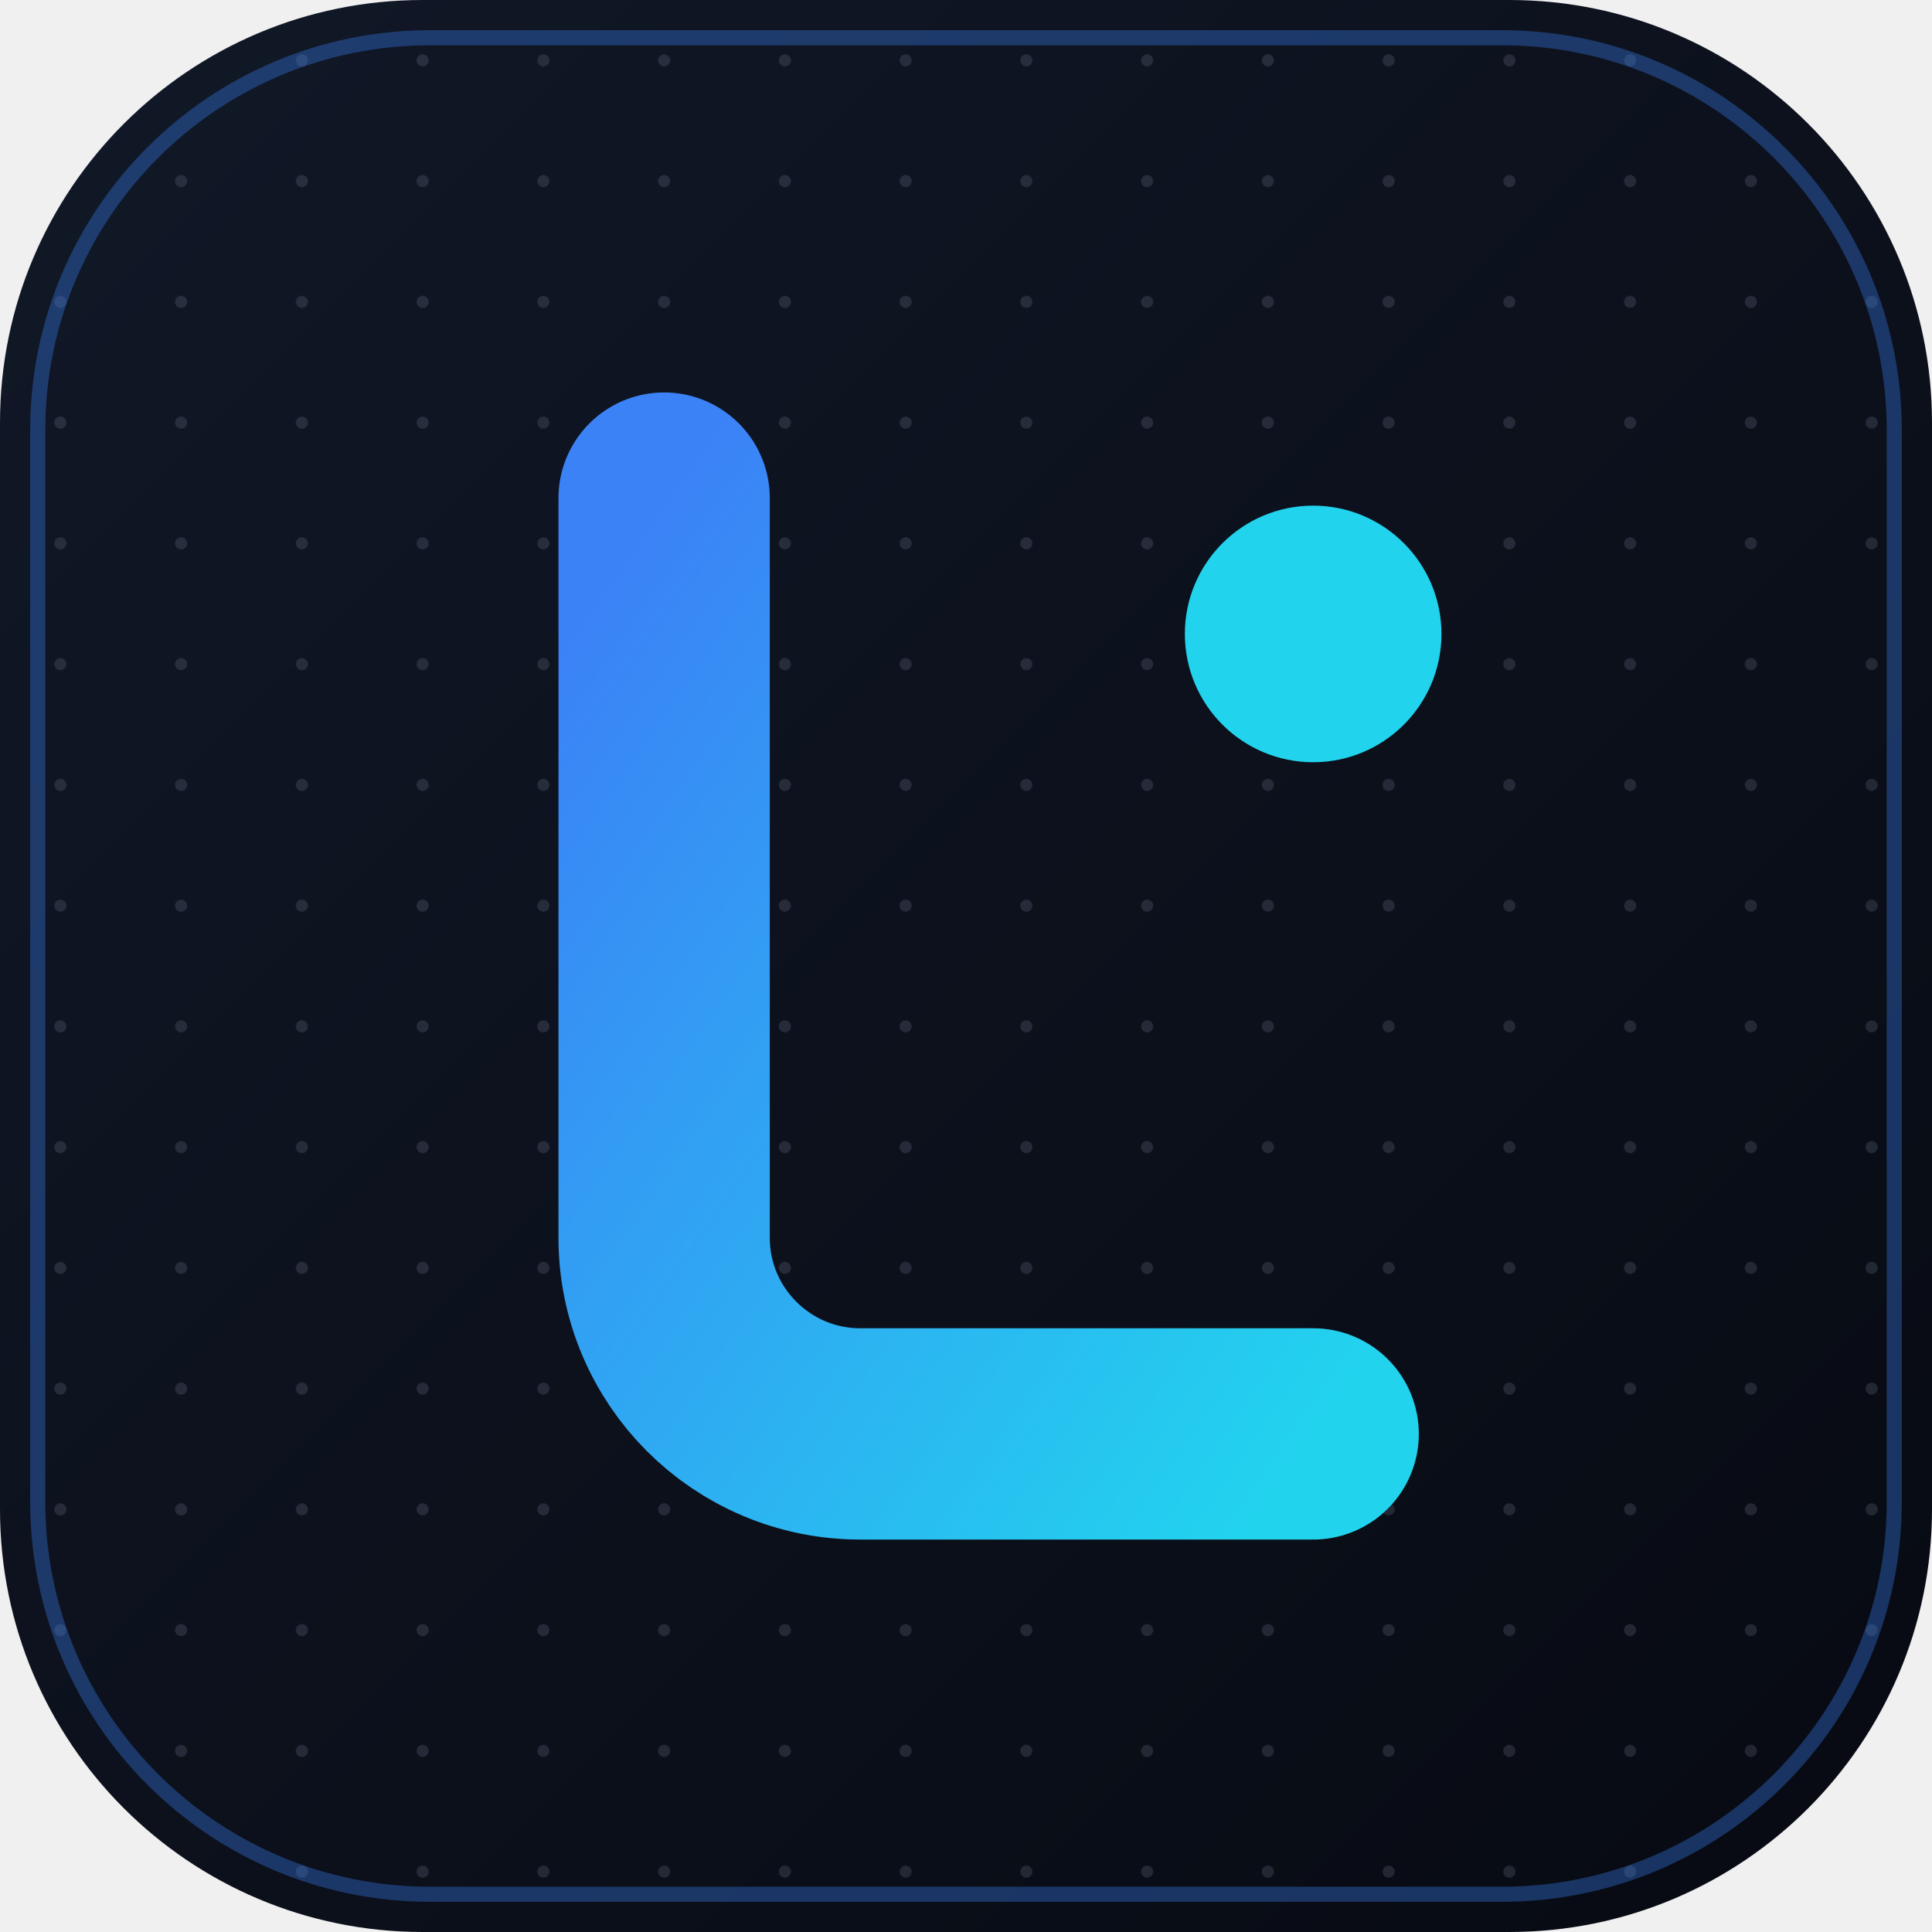
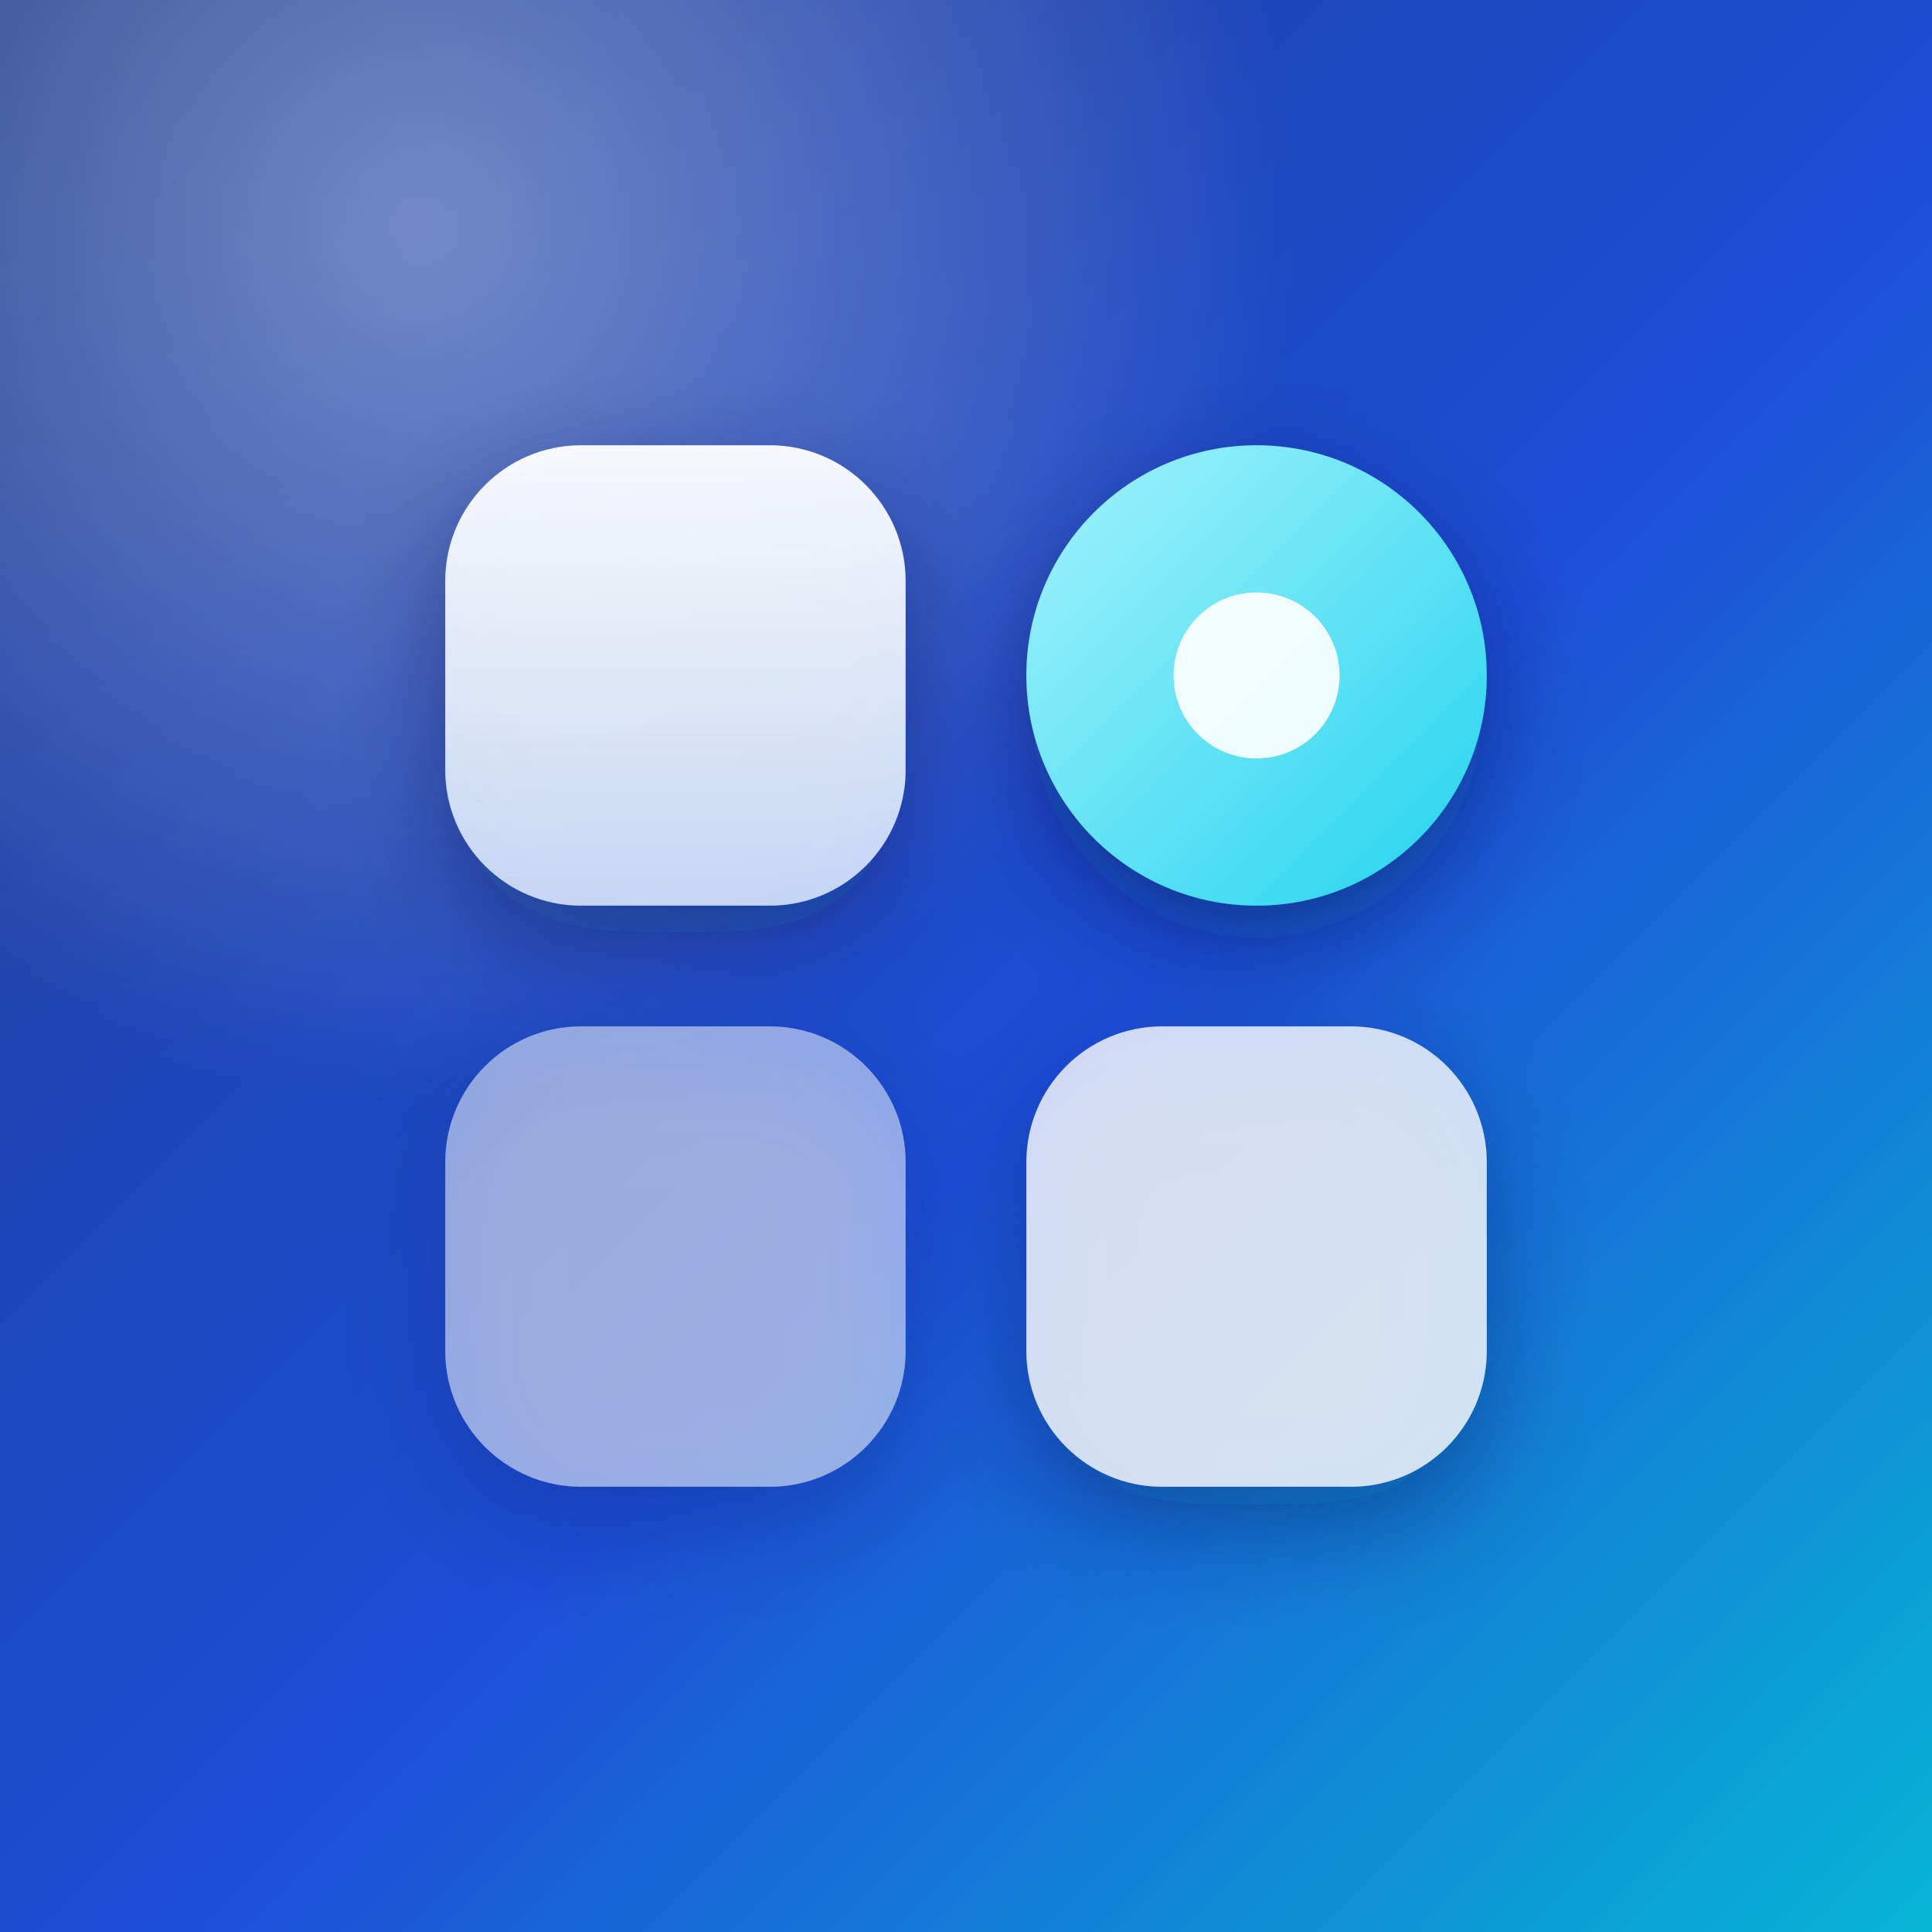
<svg xmlns="http://www.w3.org/2000/svg" viewBox="0 0 512 512">
  <defs>
    <linearGradient id="f" x1="0" y1="0" x2="1" y2="1">
-       <stop offset="0" stop-color="#111827" />
-       <stop offset="1" stop-color="#070a12" />
+       <stop offset="0" stop-color="#1e3a8a" />
+       <stop offset=".55" stop-color="#1d4ed8" />
+       <stop offset="1" stop-color="#06b6d4" />
    </linearGradient>
-     <linearGradient id="g" x1="0" y1="0" x2="1" y2="1">
-       <stop offset="0" stop-color="#3b82f6" />
+     <radialGradient id="luce" cx=".22" cy=".12" r=".75">
+       <stop offset="0" stop-color="#fff" stop-opacity=".38" />
+       <stop offset=".6" stop-color="#fff" stop-opacity="0" />
+     </radialGradient>
+     <linearGradient id="vetro" x1="0" y1="0" x2="0" y2="1">
+       <stop offset="0" stop-color="#fff" stop-opacity=".95" />
+       <stop offset="1" stop-color="#dbeafe" stop-opacity=".85" />
+     </linearGradient>
+     <linearGradient id="punto" x1="0" y1="0" x2="1" y2="1">
+       <stop offset="0" stop-color="#a5f3fc" />
      <stop offset="1" stop-color="#22d3ee" />
    </linearGradient>
-     <pattern id="p" width="32" height="32" patternUnits="userSpaceOnUse">
-       <circle cx="16" cy="16" r="1.6" fill="#94a3b8" opacity=".18" />
-     </pattern>
+     <filter id="ombra" x="-20%" y="-20%" width="140%" height="140%">
+       <feDropShadow dx="0" dy="10" stdDeviation="14" flood-color="#0b1440" flood-opacity=".45" />
+     </filter>
  </defs>
-   <rect width="512" height="512" rx="112" fill="url(#f)" />
-   <rect width="512" height="512" rx="112" fill="url(#p)" />
-   <rect x="10" y="10" width="492" height="492" rx="104" fill="none" stroke="#3b82f6" stroke-opacity=".35" stroke-width="4" />
-   <path d="M176 132v196a52 52 0 0 0 52 52h120" fill="none" stroke="url(#g)" stroke-width="56" stroke-linecap="round" stroke-linejoin="round" />
-   <circle cx="348" cy="168" r="34" fill="#22d3ee" />
+   <rect width="512" height="512" fill="url(#f)" />
+   <rect width="512" height="512" fill="url(#luce)" />
+   <g filter="url(#ombra)">
+     <rect x="118" y="118" width="122" height="122" rx="36" fill="url(#vetro)" />
+     <circle cx="333" cy="179" r="61" fill="url(#punto)" />
+     <rect x="118" y="272" width="122" height="122" rx="36" fill="#fff" opacity=".5" />
+     <rect x="272" y="272" width="122" height="122" rx="36" fill="#fff" opacity=".78" />
+   </g>
+   <circle cx="333" cy="179" r="22" fill="#fff" opacity=".9" />
</svg>
